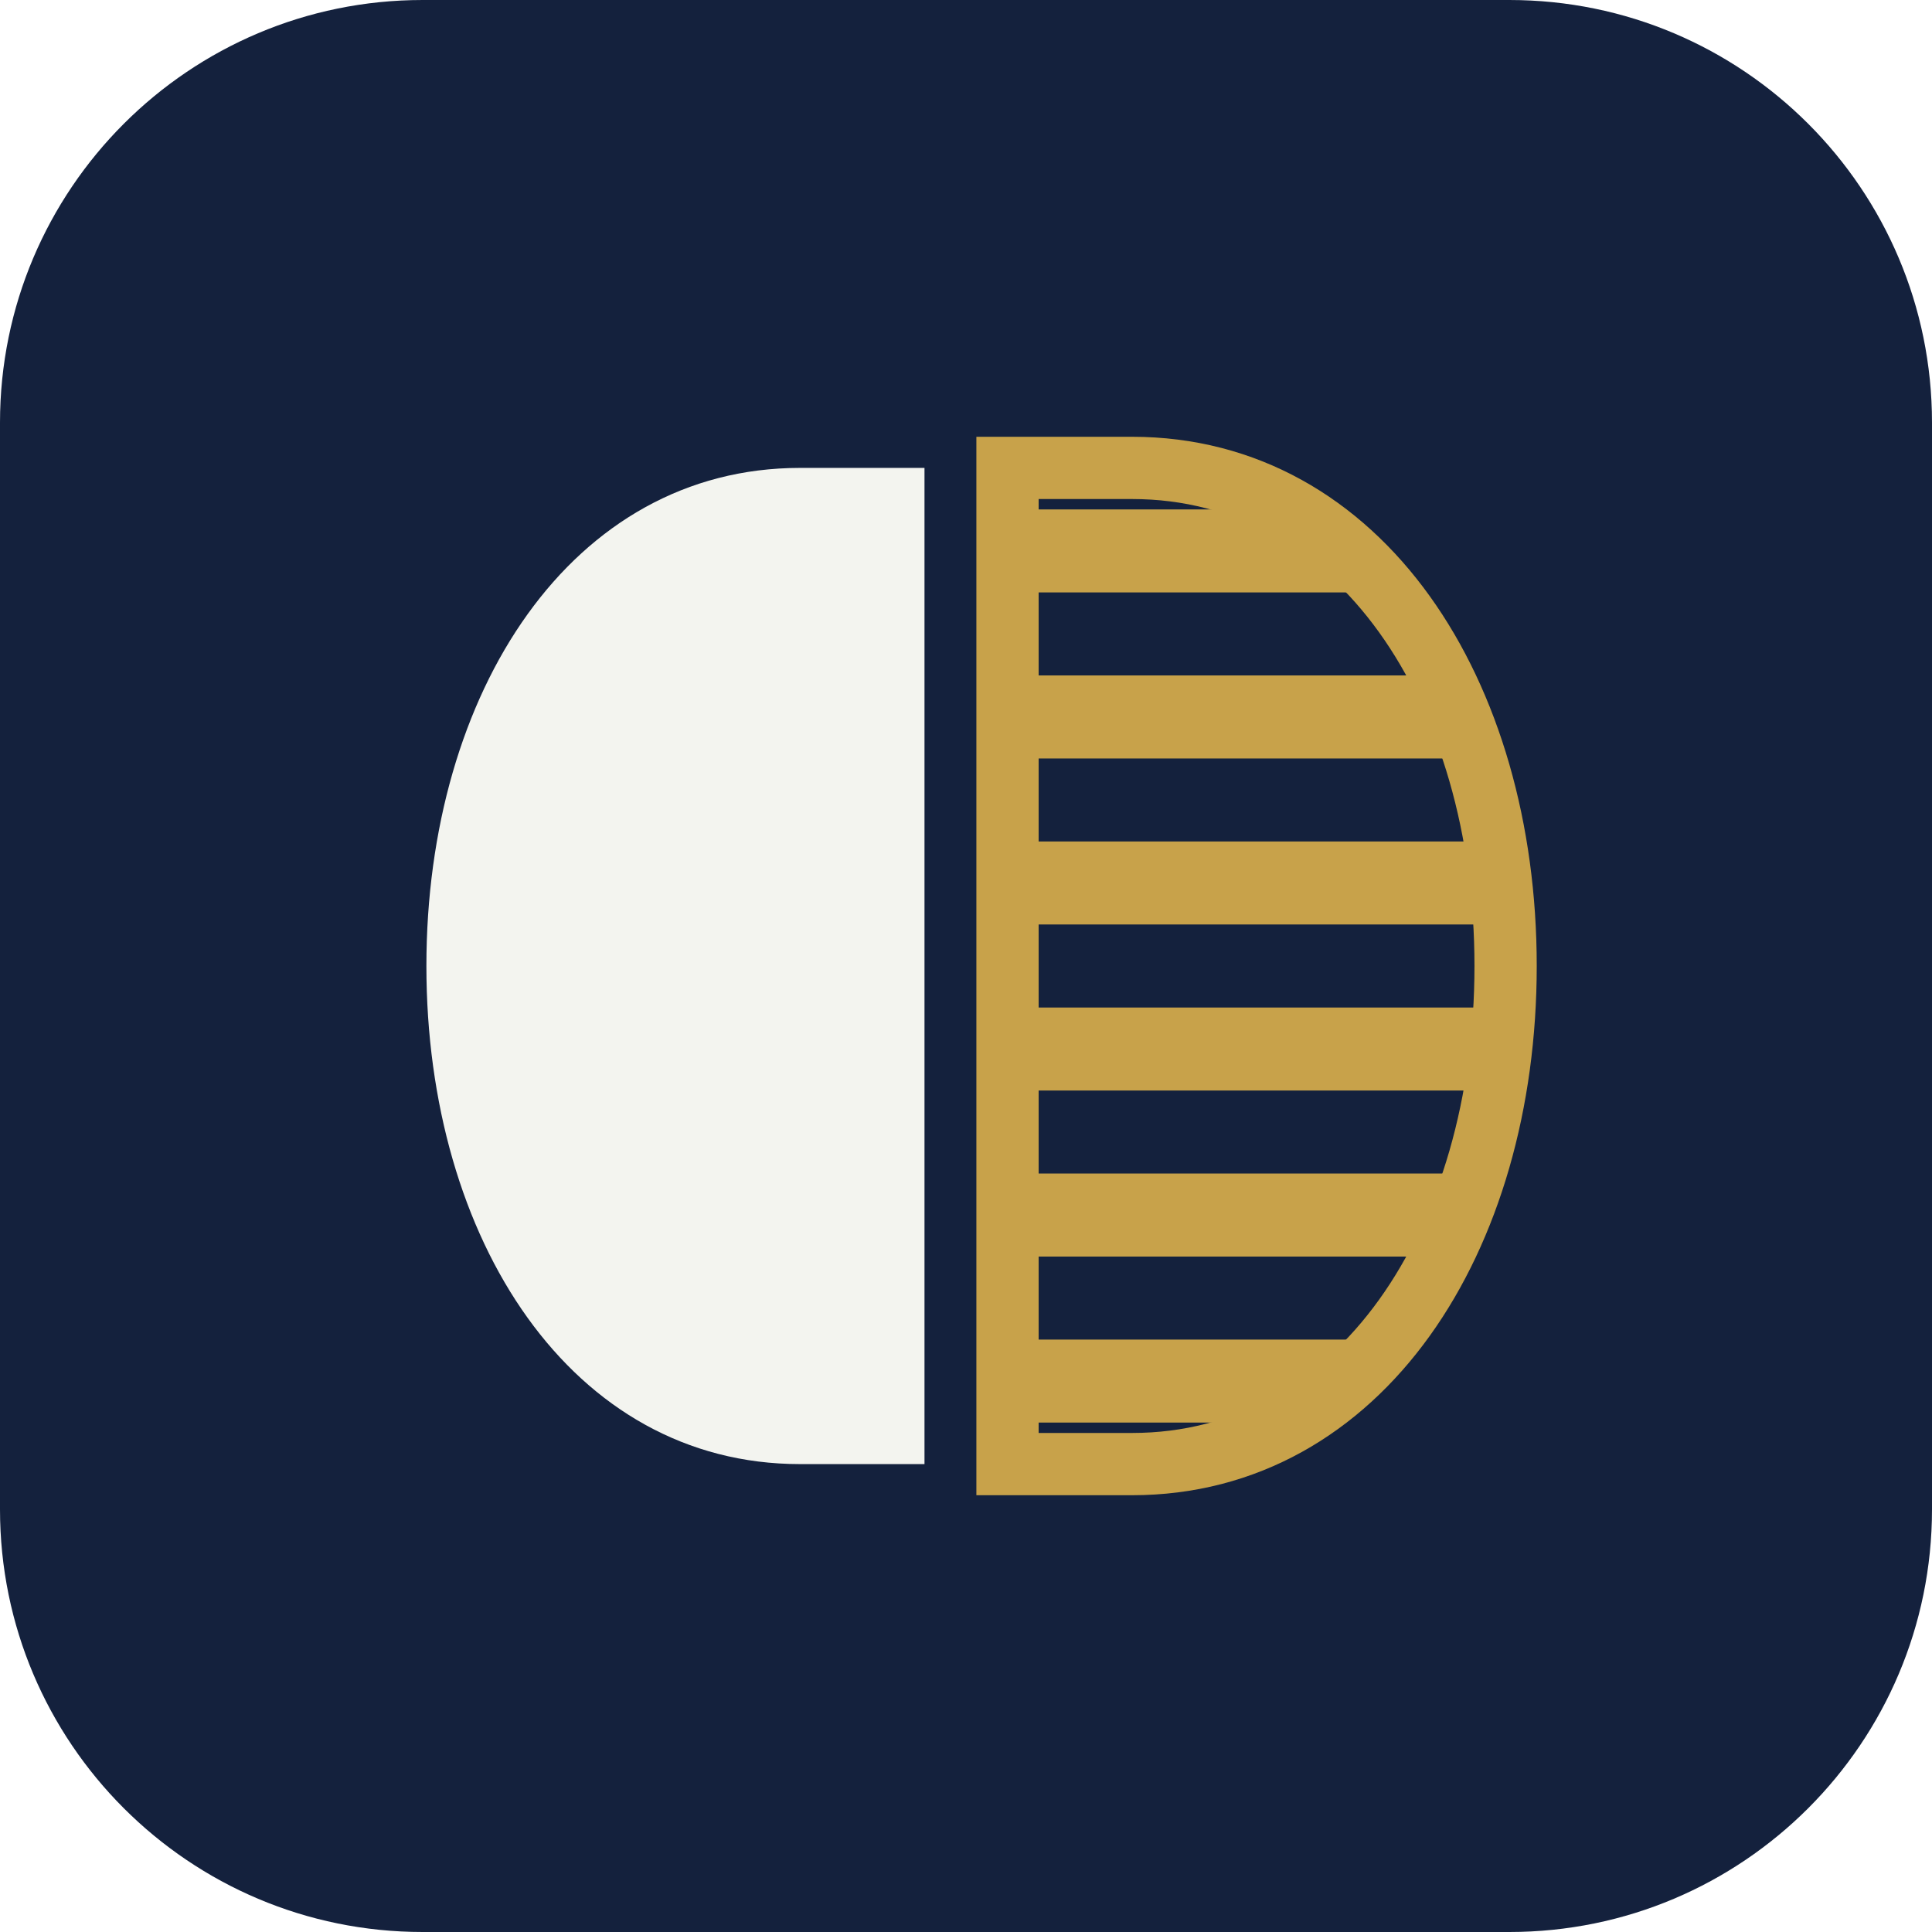
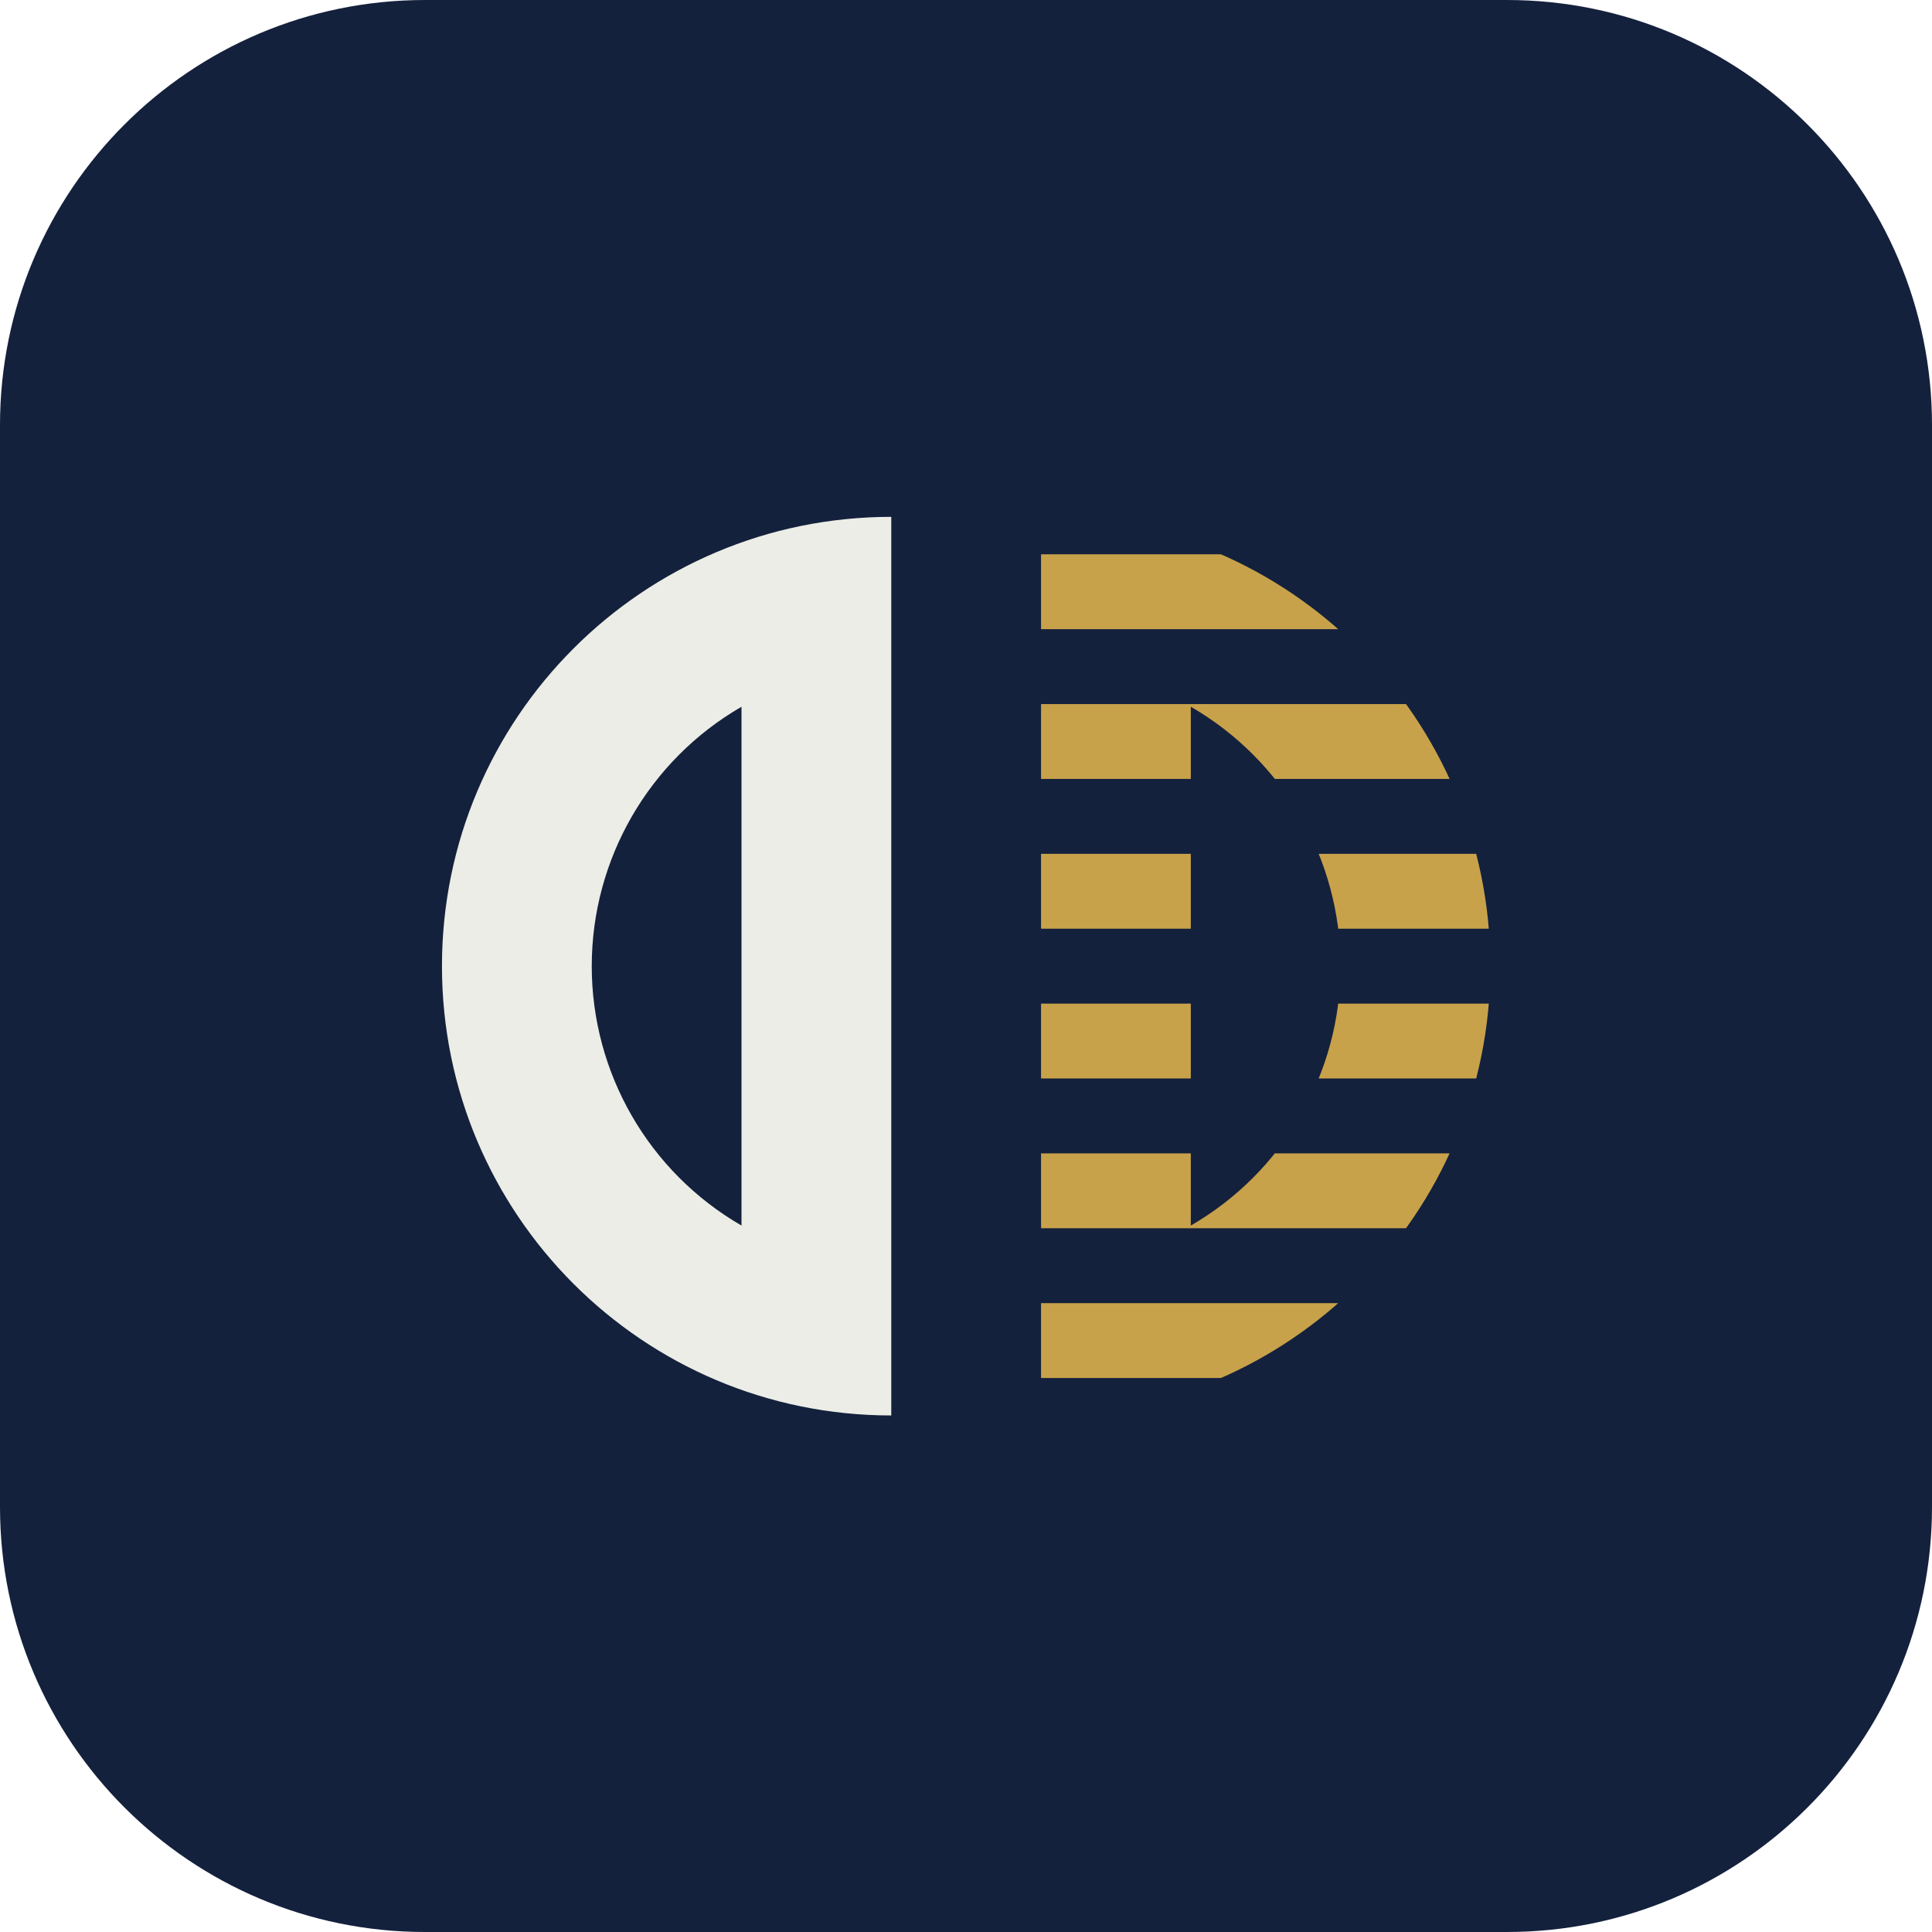
- <svg xmlns="http://www.w3.org/2000/svg" viewBox="0 0 32 32" width="256" height="256">
-   <rect width="32" height="32" rx="7" fill="#14213D" />
-   <g transform="translate(5 5) scale(0.6875)">
-     <defs>
-       <clipPath id="dmI">
-         <path d="M17 4H20C25.5 4 29 9.4 29 16S25.5 28 20 28H17Z" />
-       </clipPath>
-     </defs>
-     <path d="M15 4H12C6.5 4 3 9.4 3 16S6.5 28 12 28H15Z" fill="#F3F4EF" />
-     <g clip-path="url(#dmI)">
-       <path d="M17 6H30" stroke="#C8A24A" stroke-width="2" />
-       <path d="M17 10H30" stroke="#C8A24A" stroke-width="2" />
-       <path d="M17 14H30" stroke="#C8A24A" stroke-width="2" />
-       <path d="M17 18H30" stroke="#C8A24A" stroke-width="2" />
-       <path d="M17 22H30" stroke="#C8A24A" stroke-width="2" />
-       <path d="M17 26H30" stroke="#C8A24A" stroke-width="2" />
-     </g>
-     <path d="M17 4H20C25.5 4 29 9.4 29 16S25.5 28 20 28H17Z" fill="none" stroke="#C8A24A" stroke-width="1.5" />
+ <svg xmlns="http://www.w3.org/2000/svg" viewBox="0 0 100 100" width="256" height="256">
+   <defs>
+     <clipPath id="t">
+       <path clip-rule="evenodd" d="M18 4A12 12 0 0 1 18 28ZM22 9.072A8 8 0 0 1 22 22.928Z" />
+     </clipPath>
+   </defs>
+   <rect width="100" height="100" rx="22" fill="#14213D" />
+   <g transform="translate(19 19) scale(1.938)">
+     <path fill="#ECEDE6" fill-rule="evenodd" d="M14 4A12 12 0 0 0 14 28ZM10 9.072A8 8 0 0 0 10 22.928Z" />
+     <path fill="#C8A24A" clip-path="url(#t)" d="M18 5h12v2H18zM18 9h12v2H18zM18 13h12v2H18zM18 17h12v2H18zM18 21h12v2H18zM18 25h12v2H18z" />
  </g>
</svg>
